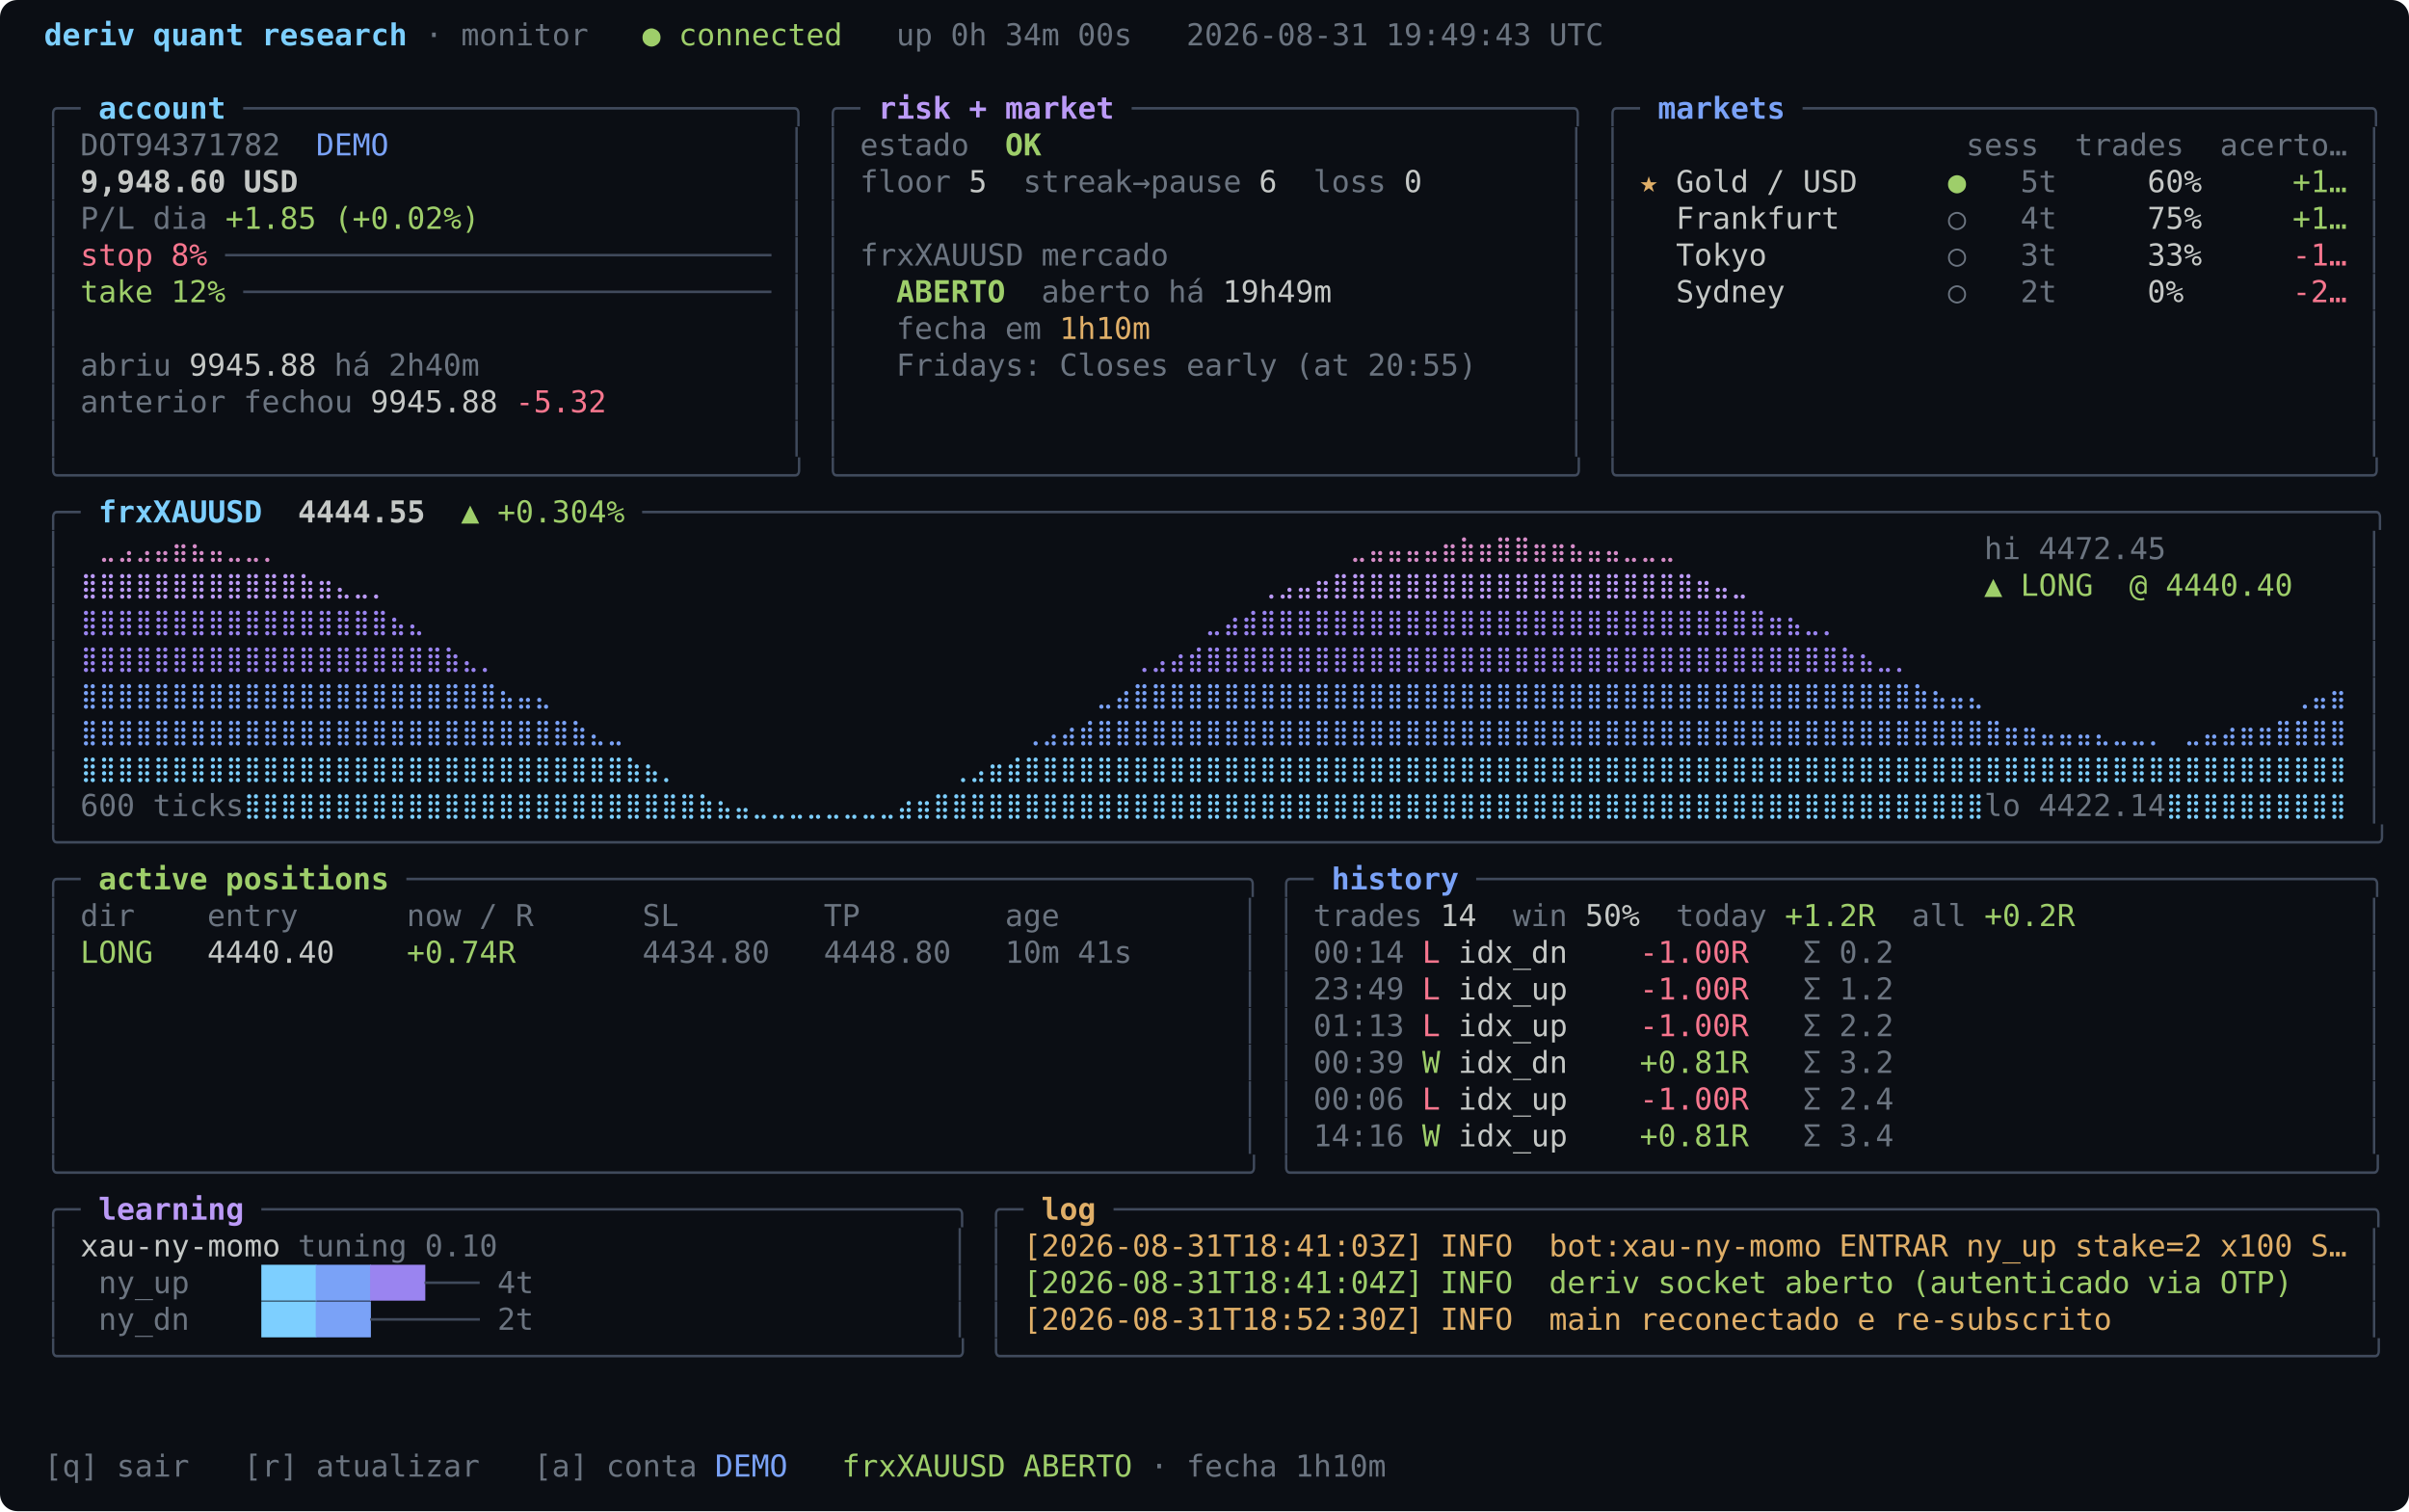
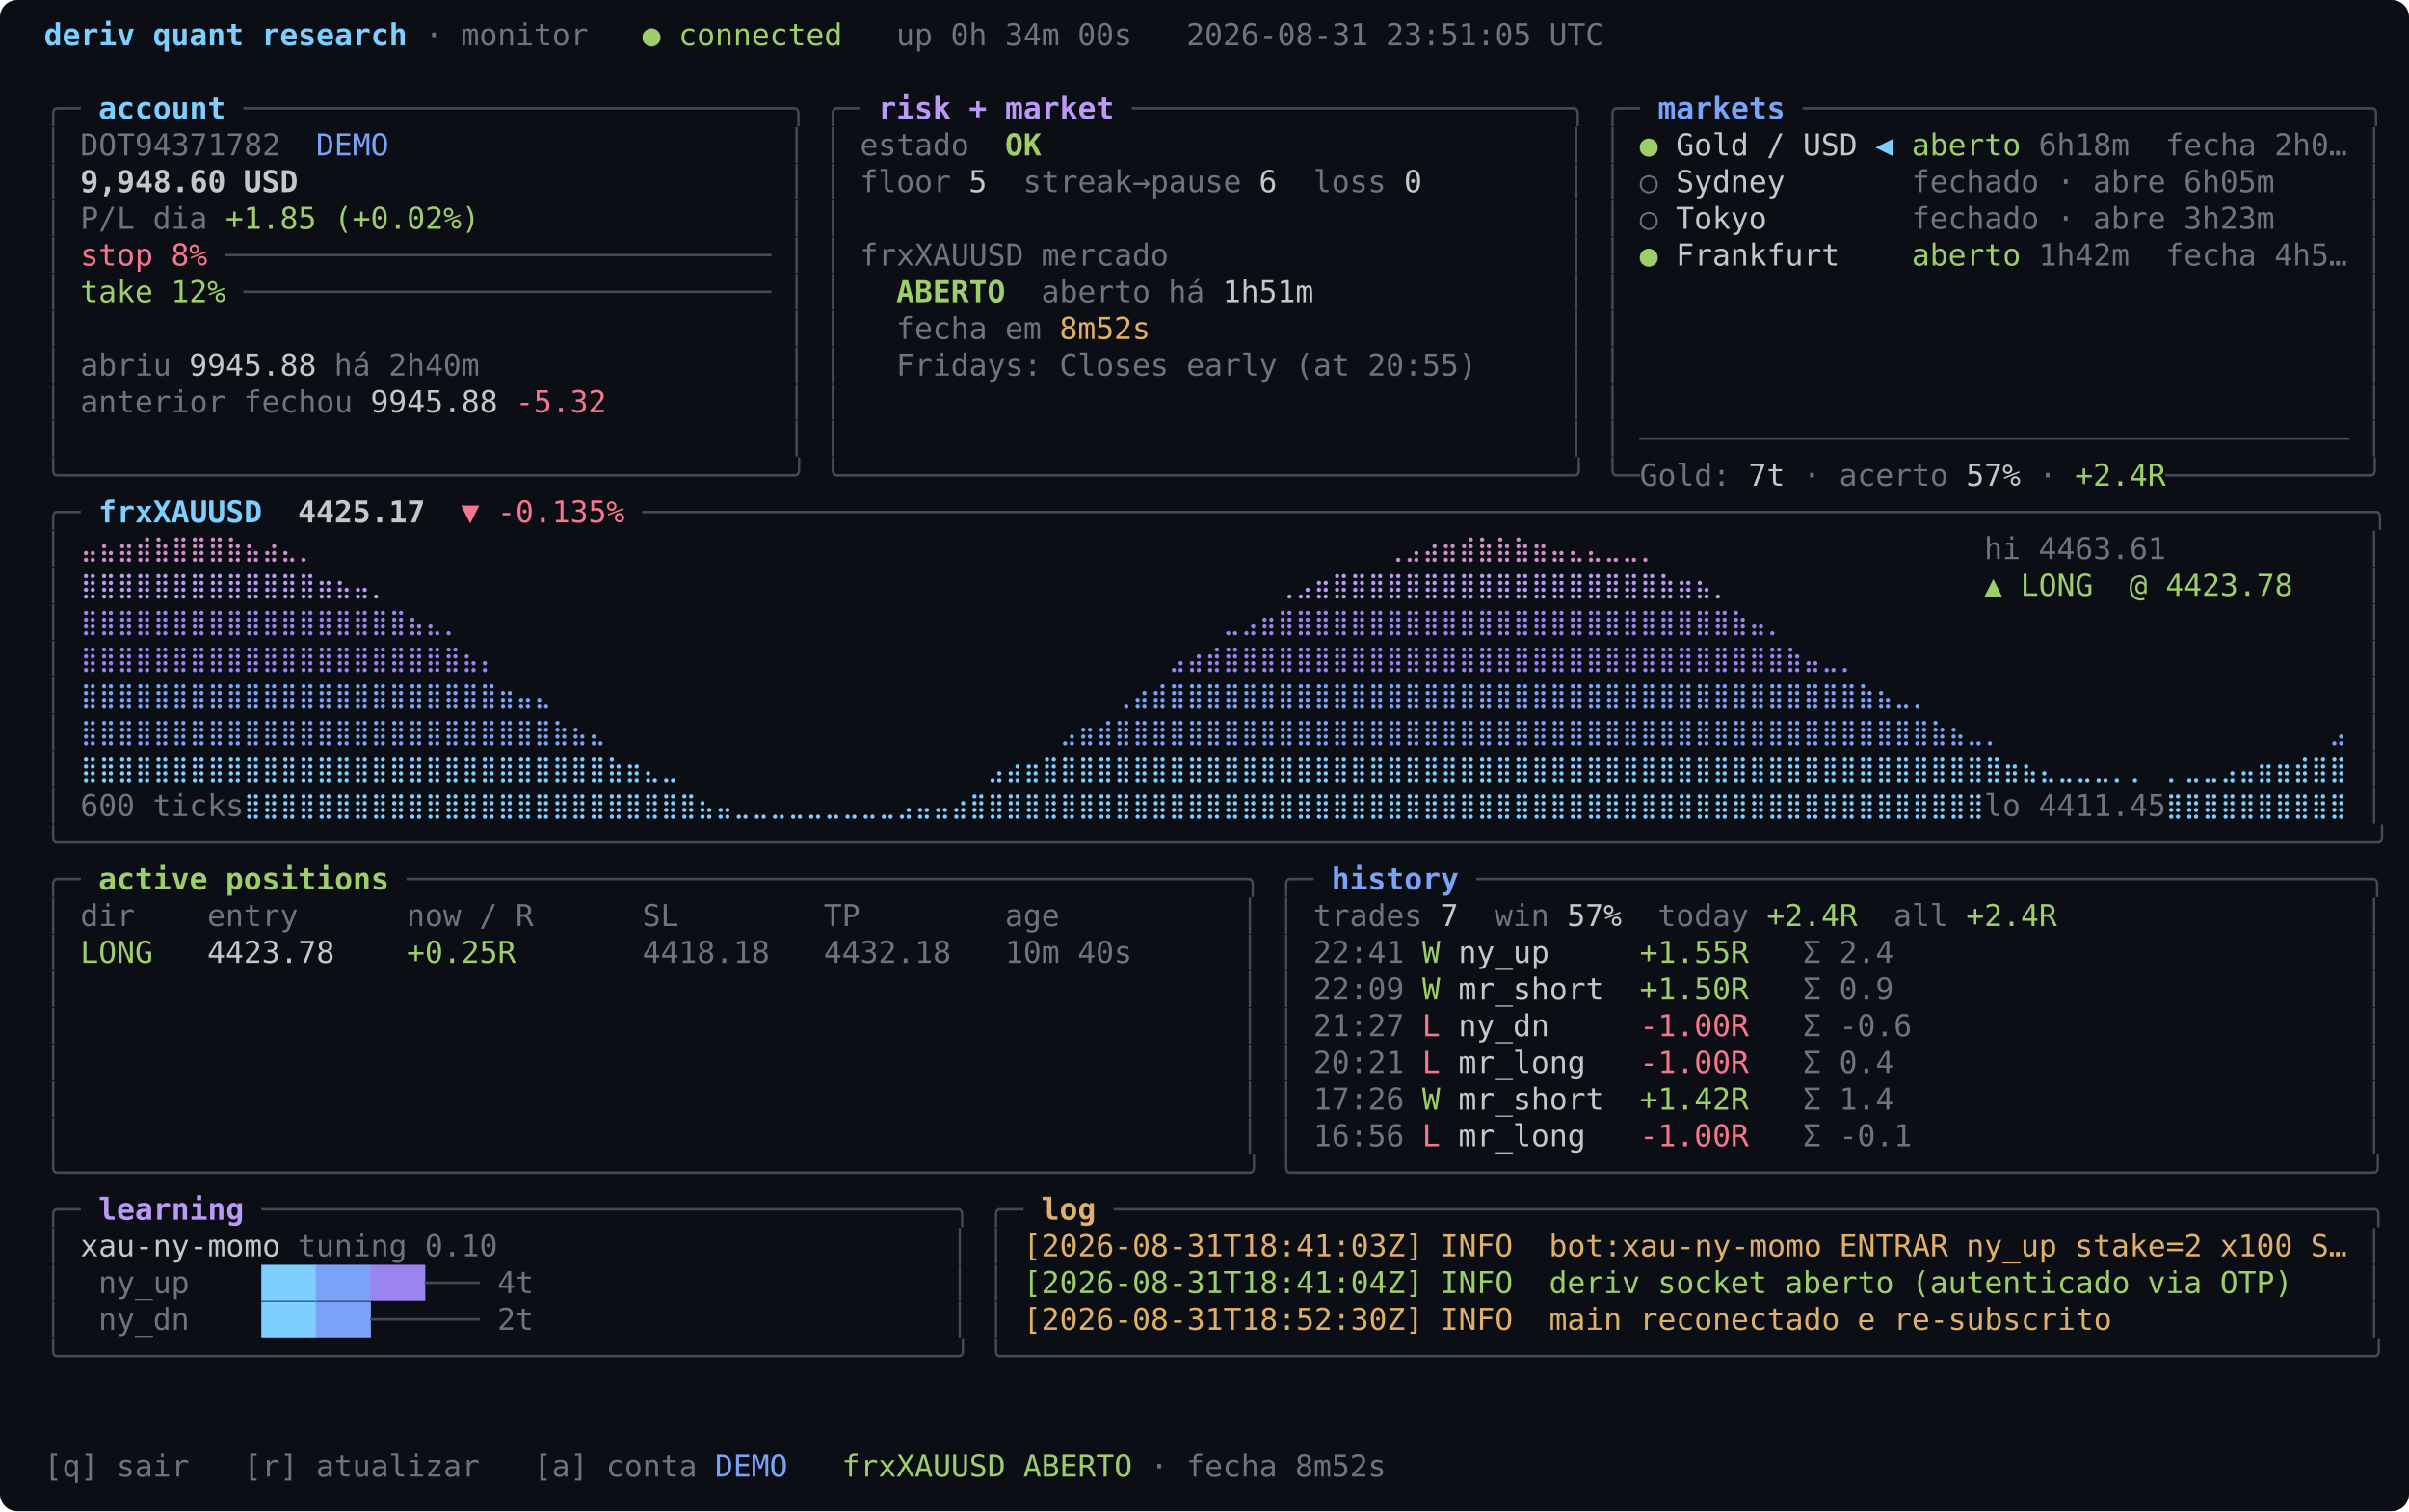
<svg xmlns="http://www.w3.org/2000/svg" width="1116" height="700" viewBox="0 0 1116 700" font-family="ui-monospace, SFMono-Regular, Menlo, Consolas, monospace" font-size="14">
  <rect width="1116" height="700" rx="8" fill="#0b0e14" />
  <g transform="translate(12,8)" xml:space="preserve">
    <text x="8.4" y="13.0" fill="#7dcfff" font-weight="600">deriv</text>
    <text x="58.8" y="13.0" fill="#7dcfff" font-weight="600">quant</text>
    <text x="109.2" y="13.0" fill="#7dcfff" font-weight="600">research</text>
    <text x="184.8" y="13.0" fill="#6b7480">·</text>
    <text x="201.6" y="13.0" fill="#6b7480">monitor</text>
    <text x="285.6" y="13.0" fill="#9ece6a">●</text>
    <text x="302.4" y="13.0" fill="#9ece6a">connected</text>
    <text x="403.2" y="13.0" fill="#6b7480">up</text>
    <text x="428.4" y="13.0" fill="#6b7480">0h</text>
    <text x="453.6" y="13.0" fill="#6b7480">34m</text>
    <text x="487.2" y="13.0" fill="#6b7480">00s</text>
    <text x="537.6" y="13.0" fill="#6b7480">2026-08-31</text>
-     <text x="630.0" y="13.0" fill="#6b7480">19:49:43</text>
+     <text x="630.0" y="13.0" fill="#6b7480">23:51:05</text>
    <text x="705.6" y="13.0" fill="#6b7480">UTC</text>
    <text x="8.4" y="47.0" fill="#404a5c">╭─</text>
    <text x="33.6" y="47.0" fill="#7dcfff" font-weight="600">account</text>
    <text x="100.8" y="47.0" fill="#404a5c">──────────────────────────────╮</text>
    <text x="369.6" y="47.0" fill="#404a5c">╭─</text>
    <text x="394.8" y="47.0" fill="#bb9af7" font-weight="600">risk</text>
    <text x="436.8" y="47.0" fill="#bb9af7" font-weight="600">+</text>
    <text x="453.6" y="47.0" fill="#bb9af7" font-weight="600">market</text>
    <text x="512.4" y="47.0" fill="#404a5c">────────────────────────╮</text>
    <text x="730.8" y="47.0" fill="#404a5c">╭─</text>
    <text x="756.0" y="47.0" fill="#7aa2f7" font-weight="600">markets</text>
    <text x="823.2" y="47.0" fill="#404a5c">───────────────────────────────╮</text>
    <text x="8.4" y="64.0" fill="#404a5c">│</text>
    <text x="25.2" y="64.0" fill="#6b7480">DOT94371782</text>
    <text x="134.4" y="64.0" fill="#7aa2f7">DEMO</text>
    <text x="352.8" y="64.0" fill="#404a5c">│</text>
    <text x="369.6" y="64.0" fill="#404a5c">│</text>
    <text x="386.4" y="64.0" fill="#6b7480">estado</text>
    <text x="453.6" y="64.0" fill="#9ece6a" font-weight="600">OK</text>
    <text x="714.0" y="64.0" fill="#404a5c">│</text>
    <text x="730.8" y="64.0" fill="#404a5c">│</text>
-     <text x="898.8" y="64.0" fill="#6b7480">sess</text>
-     <text x="949.2" y="64.0" fill="#6b7480">trades</text>
-     <text x="1016.4" y="64.0" fill="#6b7480">acerto…</text>
+     <text x="747.6" y="64.0" fill="#9ece6a">●</text>
+     <text x="764.4" y="64.0" fill="#c5c8c6">Gold</text>
+     <text x="806.4" y="64.0" fill="#c5c8c6">/</text>
+     <text x="823.2" y="64.0" fill="#c5c8c6">USD</text>
+     <text x="856.8" y="64.0" fill="#7dcfff">◀</text>
+     <text x="873.6" y="64.0" fill="#9ece6a">aberto</text>
+     <text x="932.4" y="64.0" fill="#6b7480">6h18m</text>
+     <text x="991.2" y="64.0" fill="#6b7480">fecha</text>
+     <text x="1041.6" y="64.0" fill="#6b7480">2h0…</text>
    <text x="1083.6" y="64.0" fill="#404a5c">│</text>
    <text x="8.4" y="81.0" fill="#404a5c">│</text>
    <text x="25.2" y="81.0" fill="#c5c8c6" font-weight="600">9,948.60</text>
    <text x="100.8" y="81.0" fill="#c5c8c6" font-weight="600">USD</text>
    <text x="352.8" y="81.0" fill="#404a5c">│</text>
    <text x="369.6" y="81.0" fill="#404a5c">│</text>
    <text x="386.4" y="81.0" fill="#6b7480">floor</text>
    <text x="436.8" y="81.0" fill="#c5c8c6">5</text>
    <text x="462.0" y="81.0" fill="#6b7480">streak→pause</text>
    <text x="571.2" y="81.0" fill="#c5c8c6">6</text>
    <text x="596.4" y="81.0" fill="#6b7480">loss</text>
    <text x="638.4" y="81.0" fill="#c5c8c6">0</text>
    <text x="714.0" y="81.0" fill="#404a5c">│</text>
    <text x="730.8" y="81.0" fill="#404a5c">│</text>
-     <text x="747.6" y="81.0" fill="#e0af68">★</text>
-     <text x="764.4" y="81.0" fill="#c5c8c6">Gold</text>
-     <text x="806.4" y="81.0" fill="#c5c8c6">/</text>
-     <text x="823.2" y="81.0" fill="#c5c8c6">USD</text>
-     <text x="890.4" y="81.0" fill="#9ece6a">●</text>
-     <text x="924.0" y="81.0" fill="#6b7480">5t</text>
-     <text x="982.8" y="81.0" fill="#c5c8c6">60%</text>
-     <text x="1050.0" y="81.0" fill="#9ece6a">+1…</text>
+     <text x="747.6" y="81.0" fill="#6b7480">○</text>
+     <text x="764.4" y="81.0" fill="#c5c8c6">Sydney</text>
+     <text x="873.6" y="81.0" fill="#6b7480">fechado</text>
+     <text x="940.8" y="81.0" fill="#6b7480">·</text>
+     <text x="957.6" y="81.0" fill="#6b7480">abre</text>
+     <text x="999.6" y="81.0" fill="#6b7480">6h05m</text>
    <text x="1083.6" y="81.0" fill="#404a5c">│</text>
    <text x="8.4" y="98.0" fill="#404a5c">│</text>
    <text x="25.2" y="98.0" fill="#6b7480">P/L</text>
    <text x="58.8" y="98.0" fill="#6b7480">dia</text>
    <text x="92.4" y="98.0" fill="#9ece6a">+1.85</text>
    <text x="142.8" y="98.0" fill="#9ece6a">(+0.02%)</text>
    <text x="352.8" y="98.0" fill="#404a5c">│</text>
    <text x="369.6" y="98.0" fill="#404a5c">│</text>
    <text x="714.0" y="98.0" fill="#404a5c">│</text>
    <text x="730.8" y="98.0" fill="#404a5c">│</text>
-     <text x="764.4" y="98.0" fill="#c5c8c6">Frankfurt</text>
-     <text x="890.4" y="98.0" fill="#6b7480">○</text>
-     <text x="924.0" y="98.0" fill="#6b7480">4t</text>
-     <text x="982.8" y="98.0" fill="#c5c8c6">75%</text>
-     <text x="1050.0" y="98.0" fill="#9ece6a">+1…</text>
+     <text x="747.6" y="98.0" fill="#6b7480">○</text>
+     <text x="764.4" y="98.0" fill="#c5c8c6">Tokyo</text>
+     <text x="873.6" y="98.0" fill="#6b7480">fechado</text>
+     <text x="940.8" y="98.0" fill="#6b7480">·</text>
+     <text x="957.6" y="98.0" fill="#6b7480">abre</text>
+     <text x="999.6" y="98.0" fill="#6b7480">3h23m</text>
    <text x="1083.6" y="98.0" fill="#404a5c">│</text>
    <text x="8.4" y="115.0" fill="#404a5c">│</text>
    <text x="25.2" y="115.0" fill="#f7768e">stop</text>
    <text x="67.2" y="115.0" fill="#f7768e">8%</text>
    <text x="92.4" y="115.0" fill="#404a5c">──────────────────────────────</text>
    <text x="352.8" y="115.0" fill="#404a5c">│</text>
    <text x="369.6" y="115.0" fill="#404a5c">│</text>
    <text x="386.4" y="115.0" fill="#6b7480">frxXAUUSD</text>
    <text x="470.4" y="115.0" fill="#6b7480">mercado</text>
    <text x="714.0" y="115.0" fill="#404a5c">│</text>
    <text x="730.8" y="115.0" fill="#404a5c">│</text>
-     <text x="764.4" y="115.0" fill="#c5c8c6">Tokyo</text>
-     <text x="890.4" y="115.0" fill="#6b7480">○</text>
-     <text x="924.0" y="115.0" fill="#6b7480">3t</text>
-     <text x="982.8" y="115.0" fill="#c5c8c6">33%</text>
-     <text x="1050.0" y="115.0" fill="#f7768e">-1…</text>
+     <text x="747.6" y="115.0" fill="#9ece6a">●</text>
+     <text x="764.4" y="115.0" fill="#c5c8c6">Frankfurt</text>
+     <text x="873.6" y="115.0" fill="#9ece6a">aberto</text>
+     <text x="932.4" y="115.0" fill="#6b7480">1h42m</text>
+     <text x="991.2" y="115.0" fill="#6b7480">fecha</text>
+     <text x="1041.6" y="115.0" fill="#6b7480">4h5…</text>
    <text x="1083.6" y="115.0" fill="#404a5c">│</text>
    <text x="8.4" y="132.0" fill="#404a5c">│</text>
    <text x="25.2" y="132.0" fill="#9ece6a">take</text>
    <text x="67.2" y="132.0" fill="#9ece6a">12%</text>
    <text x="100.8" y="132.0" fill="#404a5c">─────────────────────────────</text>
    <text x="352.8" y="132.0" fill="#404a5c">│</text>
    <text x="369.6" y="132.0" fill="#404a5c">│</text>
    <text x="403.2" y="132.0" fill="#9ece6a" font-weight="600">ABERTO</text>
    <text x="470.4" y="132.0" fill="#6b7480">aberto</text>
    <text x="529.2" y="132.0" fill="#6b7480">há</text>
-     <text x="554.4" y="132.0" fill="#c5c8c6">19h49m</text>
+     <text x="554.4" y="132.0" fill="#c5c8c6">1h51m</text>
    <text x="714.0" y="132.0" fill="#404a5c">│</text>
    <text x="730.8" y="132.0" fill="#404a5c">│</text>
-     <text x="764.4" y="132.0" fill="#c5c8c6">Sydney</text>
-     <text x="890.4" y="132.0" fill="#6b7480">○</text>
-     <text x="924.0" y="132.0" fill="#6b7480">2t</text>
-     <text x="982.8" y="132.0" fill="#c5c8c6">0%</text>
-     <text x="1050.0" y="132.0" fill="#f7768e">-2…</text>
    <text x="1083.6" y="132.0" fill="#404a5c">│</text>
    <text x="8.4" y="149.0" fill="#404a5c">│</text>
    <text x="352.8" y="149.0" fill="#404a5c">│</text>
    <text x="369.6" y="149.0" fill="#404a5c">│</text>
    <text x="403.2" y="149.0" fill="#6b7480">fecha</text>
    <text x="453.6" y="149.0" fill="#6b7480">em</text>
-     <text x="478.8" y="149.0" fill="#e0af68">1h10m</text>
+     <text x="478.8" y="149.0" fill="#e0af68">8m52s</text>
    <text x="714.0" y="149.0" fill="#404a5c">│</text>
    <text x="730.8" y="149.0" fill="#404a5c">│</text>
    <text x="1083.6" y="149.0" fill="#404a5c">│</text>
    <text x="8.4" y="166.0" fill="#404a5c">│</text>
    <text x="25.2" y="166.0" fill="#6b7480">abriu</text>
    <text x="75.6" y="166.0" fill="#c5c8c6">9945.88</text>
    <text x="142.8" y="166.0" fill="#6b7480">há</text>
    <text x="168.0" y="166.0" fill="#6b7480">2h40m</text>
    <text x="352.8" y="166.0" fill="#404a5c">│</text>
    <text x="369.6" y="166.0" fill="#404a5c">│</text>
    <text x="403.2" y="166.0" fill="#6b7480">Fridays:</text>
    <text x="478.8" y="166.0" fill="#6b7480">Closes</text>
    <text x="537.6" y="166.0" fill="#6b7480">early</text>
    <text x="588.0" y="166.0" fill="#6b7480">(at</text>
    <text x="621.6" y="166.0" fill="#6b7480">20:55)</text>
    <text x="714.0" y="166.0" fill="#404a5c">│</text>
    <text x="730.8" y="166.0" fill="#404a5c">│</text>
    <text x="1083.6" y="166.0" fill="#404a5c">│</text>
    <text x="8.4" y="183.0" fill="#404a5c">│</text>
    <text x="25.2" y="183.0" fill="#6b7480">anterior</text>
    <text x="100.8" y="183.0" fill="#6b7480">fechou</text>
    <text x="159.6" y="183.0" fill="#c5c8c6">9945.88</text>
    <text x="226.8" y="183.0" fill="#f7768e">-5.32</text>
    <text x="352.8" y="183.0" fill="#404a5c">│</text>
    <text x="369.6" y="183.0" fill="#404a5c">│</text>
    <text x="714.0" y="183.0" fill="#404a5c">│</text>
    <text x="730.8" y="183.0" fill="#404a5c">│</text>
    <text x="1083.6" y="183.0" fill="#404a5c">│</text>
    <text x="8.4" y="200.0" fill="#404a5c">│</text>
    <text x="352.8" y="200.0" fill="#404a5c">│</text>
    <text x="369.6" y="200.0" fill="#404a5c">│</text>
    <text x="714.0" y="200.0" fill="#404a5c">│</text>
    <text x="730.8" y="200.0" fill="#404a5c">│</text>
+     <text x="747.6" y="200.0" fill="#404a5c">───────────────────────────────────────</text>
    <text x="1083.6" y="200.0" fill="#404a5c">│</text>
    <text x="8.4" y="217.0" fill="#404a5c">╰────────────────────────────────────────╯</text>
    <text x="369.6" y="217.0" fill="#404a5c">╰────────────────────────────────────────╯</text>
-     <text x="730.8" y="217.0" fill="#404a5c">╰─────────────────────────────────────────╯</text>
+     <text x="730.8" y="217.0" fill="#404a5c">╰─</text>
+     <text x="747.6" y="217.0" fill="#6b7480">Gold:</text>
+     <text x="798.0" y="217.0" fill="#c5c8c6">7t</text>
+     <text x="823.2" y="217.0" fill="#6b7480">·</text>
+     <text x="840.0" y="217.0" fill="#6b7480">acerto</text>
+     <text x="898.8" y="217.0" fill="#c5c8c6">57%</text>
+     <text x="932.4" y="217.0" fill="#6b7480">·</text>
+     <text x="949.2" y="217.0" fill="#9ece6a">+2.4R</text>
+     <text x="991.2" y="217.0" fill="#404a5c">───────────╯</text>
    <text x="8.4" y="234.0" fill="#404a5c">╭─</text>
    <text x="33.6" y="234.0" fill="#7dcfff" font-weight="600">frxXAUUSD</text>
-     <text x="126.0" y="234.0" fill="#c5c8c6" font-weight="600">4444.55</text>
-     <text x="201.6" y="234.0" fill="#9ece6a">▲</text>
-     <text x="218.4" y="234.0" fill="#9ece6a">+0.304%</text>
+     <text x="126.0" y="234.0" fill="#c5c8c6" font-weight="600">4425.17</text>
+     <text x="201.6" y="234.0" fill="#f7768e">▼</text>
+     <text x="218.4" y="234.0" fill="#f7768e">-0.135%</text>
    <text x="285.6" y="234.0" fill="#404a5c">───────────────────────────────────────────────────────────────────────────────────────────────╮</text>
    <text x="8.4" y="251.0" fill="#404a5c">│</text>
-     <text x="33.6" y="251.0" fill="#d68cc8">⣀⣠⣠⣤⣶⣦⣤⣀⣀⡀</text>
-     <text x="613.2" y="251.0" fill="#d68cc8">⣀⣤⣤⣤⣤⣶⣷⣶⣿⣿⣶⣶⣦⣤⣤⣀⣀⣀</text>
+     <text x="25.2" y="251.0" fill="#d68cc8">⣤⣦⣶⣾⣷⣿⣿⣿⣷⣦⣴⣄⡀</text>
+     <text x="630.0" y="251.0" fill="#d68cc8">⢀⣠⣴⣶⣾⣷⣷⣷⣶⣤⣄⣄⣀⣀⡀</text>
    <text x="907.2" y="251.0" fill="#6b7480">hi</text>
-     <text x="932.4" y="251.0" fill="#6b7480">4472.45</text>
+     <text x="932.4" y="251.0" fill="#6b7480">4463.61</text>
    <text x="1083.6" y="251.0" fill="#404a5c">│</text>
    <text x="8.4" y="268.0" fill="#404a5c">│</text>
-     <text x="25.2" y="268.0" fill="#bb9af7">⣿⣿⣿⣿⣿⣿⣿⣿⣿⣿⣿⣿⣷⣶⣄⣀⡀</text>
-     <text x="571.2" y="268.0" fill="#bb9af7">⢀⣠⣤⣶⣿⣿⣿⣿⣿⣿⣿⣿⣿⣿⣿⣿⣿⣿⣿⣿⣿⣿⣿⣿⣶⣤⣀</text>
+     <text x="25.2" y="268.0" fill="#bb9af7">⣿⣿⣿⣿⣿⣿⣿⣿⣿⣿⣿⣿⣿⣶⣦⣤⡀</text>
+     <text x="579.6" y="268.0" fill="#bb9af7">⢀⣠⣶⣿⣿⣿⣿⣿⣿⣿⣿⣿⣿⣿⣿⣿⣿⣿⣿⣿⣿⣷⣶⣦⡀</text>
    <text x="907.2" y="268.0" fill="#9ece6a">▲</text>
    <text x="924.0" y="268.0" fill="#9ece6a">LONG</text>
    <text x="974.4" y="268.0" fill="#9ece6a">@</text>
-     <text x="991.2" y="268.0" fill="#9ece6a">4440.40</text>
+     <text x="991.2" y="268.0" fill="#9ece6a">4423.78</text>
    <text x="1083.6" y="268.0" fill="#404a5c">│</text>
    <text x="8.4" y="285.0" fill="#404a5c">│</text>
-     <text x="25.2" y="285.0" fill="#9a84f0">⣿⣿⣿⣿⣿⣿⣿⣿⣿⣿⣿⣿⣿⣿⣿⣿⣿⣦⣄</text>
-     <text x="546.0" y="285.0" fill="#9a84f0">⣀⣴⣾⣿⣿⣿⣿⣿⣿⣿⣿⣿⣿⣿⣿⣿⣿⣿⣿⣿⣿⣿⣿⣿⣿⣿⣿⣿⣿⣿⣿⣶⣦⣀⡀</text>
+     <text x="25.2" y="285.0" fill="#9a84f0">⣿⣿⣿⣿⣿⣿⣿⣿⣿⣿⣿⣿⣿⣿⣿⣿⣿⣿⣦⣄⡀</text>
+     <text x="554.4" y="285.0" fill="#9a84f0">⣀⣠⣶⣿⣿⣿⣿⣿⣿⣿⣿⣿⣿⣿⣿⣿⣿⣿⣿⣿⣿⣿⣿⣿⣿⣿⣿⣿⣷⣤⡀</text>
    <text x="1083.6" y="285.0" fill="#404a5c">│</text>
    <text x="8.4" y="302.0" fill="#404a5c">│</text>
-     <text x="25.2" y="302.0" fill="#9a84f0">⣿⣿⣿⣿⣿⣿⣿⣿⣿⣿⣿⣿⣿⣿⣿⣿⣿⣿⣿⣿⣷⣄⡀</text>
-     <text x="512.4" y="302.0" fill="#9a84f0">⢀⣠⣴⣾⣿⣿⣿⣿⣿⣿⣿⣿⣿⣿⣿⣿⣿⣿⣿⣿⣿⣿⣿⣿⣿⣿⣿⣿⣿⣿⣿⣿⣿⣿⣿⣿⣿⣿⣿⣷⣦⣀⡀</text>
+     <text x="25.2" y="302.0" fill="#9a84f0">⣿⣿⣿⣿⣿⣿⣿⣿⣿⣿⣿⣿⣿⣿⣿⣿⣿⣿⣿⣿⣿⣦⡄</text>
+     <text x="529.2" y="302.0" fill="#9a84f0">⣠⣴⣾⣿⣿⣿⣿⣿⣿⣿⣿⣿⣿⣿⣿⣿⣿⣿⣿⣿⣿⣿⣿⣿⣿⣿⣿⣿⣿⣿⣿⣿⣿⣿⣷⣤⣀⡀</text>
    <text x="1083.6" y="302.0" fill="#404a5c">│</text>
    <text x="8.4" y="319.0" fill="#404a5c">│</text>
-     <text x="25.2" y="319.0" fill="#7aa2f7">⣿⣿⣿⣿⣿⣿⣿⣿⣿⣿⣿⣿⣿⣿⣿⣿⣿⣿⣿⣿⣿⣿⣿⣦⣤⣄</text>
-     <text x="495.6" y="319.0" fill="#7aa2f7">⣀⣴⣿⣿⣿⣿⣿⣿⣿⣿⣿⣿⣿⣿⣿⣿⣿⣿⣿⣿⣿⣿⣿⣿⣿⣿⣿⣿⣿⣿⣿⣿⣿⣿⣿⣿⣿⣿⣿⣿⣿⣿⣿⣿⣿⣷⣦⣤⣄</text>
-     <text x="1050.0" y="319.0" fill="#7aa2f7">⢀⣤⣶</text>
+     <text x="25.2" y="319.0" fill="#7aa2f7">⣿⣿⣿⣿⣿⣿⣿⣿⣿⣿⣿⣿⣿⣿⣿⣿⣿⣿⣿⣿⣿⣿⣿⣶⣤⣄</text>
+     <text x="504.0" y="319.0" fill="#7aa2f7">⢀⣴⣾⣿⣿⣿⣿⣿⣿⣿⣿⣿⣿⣿⣿⣿⣿⣿⣿⣿⣿⣿⣿⣿⣿⣿⣿⣿⣿⣿⣿⣿⣿⣿⣿⣿⣿⣿⣿⣿⣿⣷⣦⣀⡀</text>
    <text x="1083.6" y="319.0" fill="#404a5c">│</text>
    <text x="8.4" y="336.0" fill="#404a5c">│</text>
-     <text x="25.2" y="336.0" fill="#7aa2f7">⣿⣿⣿⣿⣿⣿⣿⣿⣿⣿⣿⣿⣿⣿⣿⣿⣿⣿⣿⣿⣿⣿⣿⣿⣿⣿⣿⣷⣄⣀</text>
-     <text x="462.0" y="336.0" fill="#7aa2f7">⢀⣠⣴⣾⣿⣿⣿⣿⣿⣿⣿⣿⣿⣿⣿⣿⣿⣿⣿⣿⣿⣿⣿⣿⣿⣿⣿⣿⣿⣿⣿⣿⣿⣿⣿⣿⣿⣿⣿⣿⣿⣿⣿⣿⣿⣿⣿⣿⣿⣿⣿⣿⣿⣿⣶⣶⣤⣤⣤⣄⣀⣀⡀</text>
-     <text x="999.6" y="336.0" fill="#7aa2f7">⣀⣤⣴⣶⣶⣿⣿⣿⣿</text>
+     <text x="25.2" y="336.0" fill="#7aa2f7">⣿⣿⣿⣿⣿⣿⣿⣿⣿⣿⣿⣿⣿⣿⣿⣿⣿⣿⣿⣿⣿⣿⣿⣿⣿⣿⣷⣦⣄</text>
+     <text x="478.8" y="336.0" fill="#7aa2f7">⣠⣶⣾⣿⣿⣿⣿⣿⣿⣿⣿⣿⣿⣿⣿⣿⣿⣿⣿⣿⣿⣿⣿⣿⣿⣿⣿⣿⣿⣿⣿⣿⣿⣿⣿⣿⣿⣿⣿⣿⣿⣿⣿⣿⣿⣿⣿⣿⣷⣦⣀⡀</text>
+     <text x="1066.8" y="336.0" fill="#7aa2f7">⣠</text>
    <text x="1083.6" y="336.0" fill="#404a5c">│</text>
    <text x="8.4" y="353.0" fill="#404a5c">│</text>
-     <text x="25.2" y="353.0" fill="#7dcfff">⣿⣿⣿⣿⣿⣿⣿⣿⣿⣿⣿⣿⣿⣿⣿⣿⣿⣿⣿⣿⣿⣿⣿⣿⣿⣿⣿⣿⣿⣿⣷⣦⡀</text>
-     <text x="428.4" y="353.0" fill="#7dcfff">⢀⣠⣶⣾⣿⣿⣿⣿⣿⣿⣿⣿⣿⣿⣿⣿⣿⣿⣿⣿⣿⣿⣿⣿⣿⣿⣿⣿⣿⣿⣿⣿⣿⣿⣿⣿⣿⣿⣿⣿⣿⣿⣿⣿⣿⣿⣿⣿⣿⣿⣿⣿⣿⣿⣿⣿⣿⣿⣿⣿⣿⣿⣿⣿⣿⣿⣿⣿⣿⣿⣿⣿⣿⣿⣿⣿⣿</text>
+     <text x="25.2" y="353.0" fill="#7dcfff">⣿⣿⣿⣿⣿⣿⣿⣿⣿⣿⣿⣿⣿⣿⣿⣿⣿⣿⣿⣿⣿⣿⣿⣿⣿⣿⣿⣿⣿⣷⣶⣄⣀</text>
+     <text x="445.2" y="353.0" fill="#7dcfff">⣠⣴⣶⣿⣿⣿⣿⣿⣿⣿⣿⣿⣿⣿⣿⣿⣿⣿⣿⣿⣿⣿⣿⣿⣿⣿⣿⣿⣿⣿⣿⣿⣿⣿⣿⣿⣿⣿⣿⣿⣿⣿⣿⣿⣿⣿⣿⣿⣿⣿⣿⣿⣿⣿⣿⣿⣶⣦⣄⣀⣀⣀⡀⡀</text>
+     <text x="991.2" y="353.0" fill="#7dcfff">⡀⣀⣀⣠⣤⣶⣶⣾⣿⣿</text>
    <text x="1083.6" y="353.0" fill="#404a5c">│</text>
    <text x="8.4" y="370.0" fill="#404a5c">│</text>
    <text x="25.2" y="370.0" fill="#6b7480">600</text>
    <text x="58.8" y="370.0" fill="#6b7480">ticks</text>
-     <text x="100.8" y="370.0" fill="#7dcfff">⣿⣿⣿⣿⣿⣿⣿⣿⣿⣿⣿⣿⣿⣿⣿⣿⣿⣿⣿⣿⣿⣿⣿⣿⣿⣷⣦⣤⣀⣀⣀⣀⣀⣀⣀⣀⣴⣶⣿⣿⣿⣿⣿⣿⣿⣿⣿⣿⣿⣿⣿⣿⣿⣿⣿⣿⣿⣿⣿⣿⣿⣿⣿⣿⣿⣿⣿⣿⣿⣿⣿⣿⣿⣿⣿⣿⣿⣿⣿⣿⣿⣿⣿⣿⣿⣿⣿⣿⣿⣿⣿⣿⣿⣿⣿⣿</text>
+     <text x="100.8" y="370.0" fill="#7dcfff">⣿⣿⣿⣿⣿⣿⣿⣿⣿⣿⣿⣿⣿⣿⣿⣿⣿⣿⣿⣿⣿⣿⣿⣿⣿⣦⣤⣀⣀⣀⣀⣀⣀⣀⣀⣀⣠⣤⣤⣴⣿⣿⣿⣿⣿⣿⣿⣿⣿⣿⣿⣿⣿⣿⣿⣿⣿⣿⣿⣿⣿⣿⣿⣿⣿⣿⣿⣿⣿⣿⣿⣿⣿⣿⣿⣿⣿⣿⣿⣿⣿⣿⣿⣿⣿⣿⣿⣿⣿⣿⣿⣿⣿⣿⣿⣿</text>
    <text x="907.2" y="370.0" fill="#6b7480">lo</text>
-     <text x="932.4" y="370.0" fill="#6b7480">4422.14</text>
+     <text x="932.4" y="370.0" fill="#6b7480">4411.45</text>
    <text x="991.2" y="370.0" fill="#7dcfff">⣿⣿⣿⣿⣿⣿⣿⣿⣿⣿</text>
    <text x="1083.6" y="370.0" fill="#404a5c">│</text>
    <text x="8.4" y="387.0" fill="#404a5c">╰───────────────────────────────────────────────────────────────────────────────────────────────────────────────────────────────╯</text>
    <text x="8.4" y="404.0" fill="#404a5c">╭─</text>
    <text x="33.6" y="404.0" fill="#9ece6a" font-weight="600">active</text>
    <text x="92.4" y="404.0" fill="#9ece6a" font-weight="600">positions</text>
    <text x="176.4" y="404.0" fill="#404a5c">──────────────────────────────────────────────╮</text>
    <text x="579.6" y="404.0" fill="#404a5c">╭─</text>
    <text x="604.8" y="404.0" fill="#7aa2f7" font-weight="600">history</text>
    <text x="672.0" y="404.0" fill="#404a5c">─────────────────────────────────────────────────╮</text>
    <text x="8.4" y="421.0" fill="#404a5c">│</text>
    <text x="25.2" y="421.0" fill="#6b7480">dir</text>
    <text x="84.0" y="421.0" fill="#6b7480">entry</text>
    <text x="176.4" y="421.0" fill="#6b7480">now</text>
    <text x="210.0" y="421.0" fill="#6b7480">/</text>
    <text x="226.8" y="421.0" fill="#6b7480">R</text>
    <text x="285.6" y="421.0" fill="#6b7480">SL</text>
    <text x="369.6" y="421.0" fill="#6b7480">TP</text>
    <text x="453.6" y="421.0" fill="#6b7480">age</text>
    <text x="562.8" y="421.0" fill="#404a5c">│</text>
    <text x="579.6" y="421.0" fill="#404a5c">│</text>
    <text x="596.4" y="421.0" fill="#6b7480">trades</text>
-     <text x="655.2" y="421.0" fill="#c5c8c6">14</text>
-     <text x="688.8" y="421.0" fill="#6b7480">win</text>
-     <text x="722.4" y="421.0" fill="#c5c8c6">50%</text>
-     <text x="764.4" y="421.0" fill="#6b7480">today</text>
-     <text x="814.8" y="421.0" fill="#9ece6a">+1.2R</text>
-     <text x="873.6" y="421.0" fill="#6b7480">all</text>
-     <text x="907.2" y="421.0" fill="#9ece6a">+0.2R</text>
+     <text x="655.2" y="421.0" fill="#c5c8c6">7</text>
+     <text x="680.4" y="421.0" fill="#6b7480">win</text>
+     <text x="714.0" y="421.0" fill="#c5c8c6">57%</text>
+     <text x="756.0" y="421.0" fill="#6b7480">today</text>
+     <text x="806.4" y="421.0" fill="#9ece6a">+2.4R</text>
+     <text x="865.2" y="421.0" fill="#6b7480">all</text>
+     <text x="898.8" y="421.0" fill="#9ece6a">+2.4R</text>
    <text x="1083.6" y="421.0" fill="#404a5c">│</text>
    <text x="8.4" y="438.0" fill="#404a5c">│</text>
    <text x="25.2" y="438.0" fill="#9ece6a">LONG</text>
-     <text x="84.0" y="438.0" fill="#c5c8c6">4440.40</text>
-     <text x="176.4" y="438.0" fill="#9ece6a">+0.74R</text>
-     <text x="285.6" y="438.0" fill="#6b7480">4434.80</text>
-     <text x="369.6" y="438.0" fill="#6b7480">4448.80</text>
+     <text x="84.0" y="438.0" fill="#c5c8c6">4423.78</text>
+     <text x="176.4" y="438.0" fill="#9ece6a">+0.25R</text>
+     <text x="285.6" y="438.0" fill="#6b7480">4418.18</text>
+     <text x="369.6" y="438.0" fill="#6b7480">4432.18</text>
    <text x="453.6" y="438.0" fill="#6b7480">10m</text>
-     <text x="487.2" y="438.0" fill="#6b7480">41s</text>
+     <text x="487.2" y="438.0" fill="#6b7480">40s</text>
    <text x="562.8" y="438.0" fill="#404a5c">│</text>
    <text x="579.6" y="438.0" fill="#404a5c">│</text>
-     <text x="596.4" y="438.0" fill="#6b7480">00:14</text>
-     <text x="646.8" y="438.0" fill="#f7768e">L</text>
-     <text x="663.6" y="438.0" fill="#c5c8c6">idx_dn</text>
-     <text x="747.6" y="438.0" fill="#f7768e">-1.00R</text>
+     <text x="596.4" y="438.0" fill="#6b7480">22:41</text>
+     <text x="646.8" y="438.0" fill="#9ece6a">W</text>
+     <text x="663.6" y="438.0" fill="#c5c8c6">ny_up</text>
+     <text x="747.6" y="438.0" fill="#9ece6a">+1.55R</text>
    <text x="823.2" y="438.0" fill="#6b7480">Σ</text>
-     <text x="840.0" y="438.0" fill="#6b7480">0.2</text>
+     <text x="840.0" y="438.0" fill="#6b7480">2.4</text>
    <text x="1083.6" y="438.0" fill="#404a5c">│</text>
    <text x="8.4" y="455.0" fill="#404a5c">│</text>
    <text x="562.8" y="455.0" fill="#404a5c">│</text>
    <text x="579.6" y="455.0" fill="#404a5c">│</text>
-     <text x="596.4" y="455.0" fill="#6b7480">23:49</text>
-     <text x="646.8" y="455.0" fill="#f7768e">L</text>
-     <text x="663.6" y="455.0" fill="#c5c8c6">idx_up</text>
-     <text x="747.6" y="455.0" fill="#f7768e">-1.00R</text>
+     <text x="596.4" y="455.0" fill="#6b7480">22:09</text>
+     <text x="646.8" y="455.0" fill="#9ece6a">W</text>
+     <text x="663.6" y="455.0" fill="#c5c8c6">mr_short</text>
+     <text x="747.6" y="455.0" fill="#9ece6a">+1.50R</text>
    <text x="823.2" y="455.0" fill="#6b7480">Σ</text>
-     <text x="840.0" y="455.0" fill="#6b7480">1.2</text>
+     <text x="840.0" y="455.0" fill="#6b7480">0.9</text>
    <text x="1083.6" y="455.0" fill="#404a5c">│</text>
    <text x="8.4" y="472.0" fill="#404a5c">│</text>
    <text x="562.8" y="472.0" fill="#404a5c">│</text>
    <text x="579.6" y="472.0" fill="#404a5c">│</text>
-     <text x="596.4" y="472.0" fill="#6b7480">01:13</text>
+     <text x="596.4" y="472.0" fill="#6b7480">21:27</text>
    <text x="646.8" y="472.0" fill="#f7768e">L</text>
-     <text x="663.6" y="472.0" fill="#c5c8c6">idx_up</text>
+     <text x="663.6" y="472.0" fill="#c5c8c6">ny_dn</text>
    <text x="747.6" y="472.0" fill="#f7768e">-1.00R</text>
    <text x="823.2" y="472.0" fill="#6b7480">Σ</text>
-     <text x="840.0" y="472.0" fill="#6b7480">2.2</text>
+     <text x="840.0" y="472.0" fill="#6b7480">-0.6</text>
    <text x="1083.6" y="472.0" fill="#404a5c">│</text>
    <text x="8.4" y="489.0" fill="#404a5c">│</text>
    <text x="562.8" y="489.0" fill="#404a5c">│</text>
    <text x="579.6" y="489.0" fill="#404a5c">│</text>
-     <text x="596.4" y="489.0" fill="#6b7480">00:39</text>
-     <text x="646.8" y="489.0" fill="#9ece6a">W</text>
-     <text x="663.6" y="489.0" fill="#c5c8c6">idx_dn</text>
-     <text x="747.6" y="489.0" fill="#9ece6a">+0.81R</text>
+     <text x="596.4" y="489.0" fill="#6b7480">20:21</text>
+     <text x="646.8" y="489.0" fill="#f7768e">L</text>
+     <text x="663.6" y="489.0" fill="#c5c8c6">mr_long</text>
+     <text x="747.6" y="489.0" fill="#f7768e">-1.00R</text>
    <text x="823.2" y="489.0" fill="#6b7480">Σ</text>
-     <text x="840.0" y="489.0" fill="#6b7480">3.2</text>
+     <text x="840.0" y="489.0" fill="#6b7480">0.4</text>
    <text x="1083.6" y="489.0" fill="#404a5c">│</text>
    <text x="8.4" y="506.0" fill="#404a5c">│</text>
    <text x="562.8" y="506.0" fill="#404a5c">│</text>
    <text x="579.6" y="506.0" fill="#404a5c">│</text>
-     <text x="596.4" y="506.0" fill="#6b7480">00:06</text>
-     <text x="646.8" y="506.0" fill="#f7768e">L</text>
-     <text x="663.6" y="506.0" fill="#c5c8c6">idx_up</text>
-     <text x="747.6" y="506.0" fill="#f7768e">-1.00R</text>
+     <text x="596.4" y="506.0" fill="#6b7480">17:26</text>
+     <text x="646.8" y="506.0" fill="#9ece6a">W</text>
+     <text x="663.6" y="506.0" fill="#c5c8c6">mr_short</text>
+     <text x="747.6" y="506.0" fill="#9ece6a">+1.42R</text>
    <text x="823.2" y="506.0" fill="#6b7480">Σ</text>
-     <text x="840.0" y="506.0" fill="#6b7480">2.4</text>
+     <text x="840.0" y="506.0" fill="#6b7480">1.4</text>
    <text x="1083.6" y="506.0" fill="#404a5c">│</text>
    <text x="8.4" y="523.0" fill="#404a5c">│</text>
    <text x="562.8" y="523.0" fill="#404a5c">│</text>
    <text x="579.6" y="523.0" fill="#404a5c">│</text>
-     <text x="596.4" y="523.0" fill="#6b7480">14:16</text>
-     <text x="646.8" y="523.0" fill="#9ece6a">W</text>
-     <text x="663.6" y="523.0" fill="#c5c8c6">idx_up</text>
-     <text x="747.6" y="523.0" fill="#9ece6a">+0.81R</text>
+     <text x="596.4" y="523.0" fill="#6b7480">16:56</text>
+     <text x="646.8" y="523.0" fill="#f7768e">L</text>
+     <text x="663.6" y="523.0" fill="#c5c8c6">mr_long</text>
+     <text x="747.6" y="523.0" fill="#f7768e">-1.00R</text>
    <text x="823.2" y="523.0" fill="#6b7480">Σ</text>
-     <text x="840.0" y="523.0" fill="#6b7480">3.4</text>
+     <text x="840.0" y="523.0" fill="#6b7480">-0.1</text>
    <text x="1083.6" y="523.0" fill="#404a5c">│</text>
    <text x="8.4" y="540.0" fill="#404a5c">╰─────────────────────────────────────────────────────────────────╯</text>
    <text x="579.6" y="540.0" fill="#404a5c">╰───────────────────────────────────────────────────────────╯</text>
    <text x="8.4" y="557.0" fill="#404a5c">╭─</text>
    <text x="33.6" y="557.0" fill="#bb9af7" font-weight="600">learning</text>
    <text x="109.2" y="557.0" fill="#404a5c">──────────────────────────────────────╮</text>
    <text x="445.2" y="557.0" fill="#404a5c">╭─</text>
    <text x="470.4" y="557.0" fill="#e0af68" font-weight="600">log</text>
    <text x="504.0" y="557.0" fill="#404a5c">─────────────────────────────────────────────────────────────────────╮</text>
    <text x="8.4" y="574.0" fill="#404a5c">│</text>
    <text x="25.2" y="574.0" fill="#c5c8c6">xau-ny-momo</text>
    <text x="126.0" y="574.0" fill="#6b7480">tuning</text>
    <text x="184.8" y="574.0" fill="#6b7480">0.10</text>
    <text x="428.4" y="574.0" fill="#404a5c">│</text>
    <text x="445.2" y="574.0" fill="#404a5c">│</text>
    <text x="462.0" y="574.0" fill="#e0af68">[2026-08-31T18:41:03Z]</text>
    <text x="655.2" y="574.0" fill="#e0af68">INFO</text>
    <text x="705.6" y="574.0" fill="#e0af68">bot:xau-ny-momo</text>
    <text x="840.0" y="574.0" fill="#e0af68">ENTRAR</text>
    <text x="898.8" y="574.0" fill="#e0af68">ny_up</text>
    <text x="949.2" y="574.0" fill="#e0af68">stake=2</text>
    <text x="1016.4" y="574.0" fill="#e0af68">x100</text>
    <text x="1058.4" y="574.0" fill="#e0af68">S…</text>
    <text x="1083.6" y="574.0" fill="#404a5c">│</text>
    <text x="8.4" y="591.0" fill="#404a5c">│</text>
    <text x="33.6" y="591.0" fill="#6b7480">ny_up</text>
    <text x="109.2" y="591.0" fill="#7dcfff">███</text>
    <text x="134.4" y="591.0" fill="#7aa2f7">███</text>
    <text x="159.6" y="591.0" fill="#9a84f0">███</text>
    <text x="184.8" y="591.0" fill="#404a5c">───</text>
    <text x="218.4" y="591.0" fill="#6b7480">4t</text>
    <text x="428.4" y="591.0" fill="#404a5c">│</text>
    <text x="445.2" y="591.0" fill="#404a5c">│</text>
    <text x="462.0" y="591.0" fill="#9ece6a">[2026-08-31T18:41:04Z]</text>
    <text x="655.2" y="591.0" fill="#9ece6a">INFO</text>
    <text x="705.6" y="591.0" fill="#9ece6a">deriv</text>
    <text x="756.0" y="591.0" fill="#9ece6a">socket</text>
    <text x="814.8" y="591.0" fill="#9ece6a">aberto</text>
    <text x="873.6" y="591.0" fill="#9ece6a">(autenticado</text>
    <text x="982.8" y="591.0" fill="#9ece6a">via</text>
    <text x="1016.4" y="591.0" fill="#9ece6a">OTP)</text>
    <text x="1083.6" y="591.0" fill="#404a5c">│</text>
    <text x="8.4" y="608.0" fill="#404a5c">│</text>
    <text x="33.6" y="608.0" fill="#6b7480">ny_dn</text>
    <text x="109.2" y="608.0" fill="#7dcfff">███</text>
    <text x="134.4" y="608.0" fill="#7aa2f7">███</text>
    <text x="159.6" y="608.0" fill="#404a5c">──────</text>
    <text x="218.4" y="608.0" fill="#6b7480">2t</text>
    <text x="428.4" y="608.0" fill="#404a5c">│</text>
    <text x="445.2" y="608.0" fill="#404a5c">│</text>
    <text x="462.0" y="608.0" fill="#e0af68">[2026-08-31T18:52:30Z]</text>
    <text x="655.2" y="608.0" fill="#e0af68">INFO</text>
    <text x="705.6" y="608.0" fill="#e0af68">main</text>
    <text x="747.6" y="608.0" fill="#e0af68">reconectado</text>
    <text x="848.4" y="608.0" fill="#e0af68">e</text>
    <text x="865.2" y="608.0" fill="#e0af68">re-subscrito</text>
    <text x="1083.6" y="608.0" fill="#404a5c">│</text>
    <text x="8.4" y="625.0" fill="#404a5c">╰─────────────────────────────────────────────────╯</text>
    <text x="445.2" y="625.0" fill="#404a5c">╰───────────────────────────────────────────────────────────────────────────╯</text>
    <text x="8.4" y="676.0" fill="#6b7480">[q]</text>
    <text x="42.0" y="676.0" fill="#6b7480">sair</text>
    <text x="100.8" y="676.0" fill="#6b7480">[r]</text>
    <text x="134.4" y="676.0" fill="#6b7480">atualizar</text>
    <text x="235.2" y="676.0" fill="#6b7480">[a]</text>
    <text x="268.8" y="676.0" fill="#6b7480">conta</text>
    <text x="319.2" y="676.0" fill="#7aa2f7">DEMO</text>
    <text x="378.0" y="676.0" fill="#9ece6a">frxXAUUSD</text>
    <text x="462.0" y="676.0" fill="#9ece6a">ABERTO</text>
    <text x="520.8" y="676.0" fill="#6b7480">·</text>
    <text x="537.6" y="676.0" fill="#6b7480">fecha</text>
-     <text x="588.0" y="676.0" fill="#6b7480">1h10m</text>
+     <text x="588.0" y="676.0" fill="#6b7480">8m52s</text>
  </g>
</svg>
